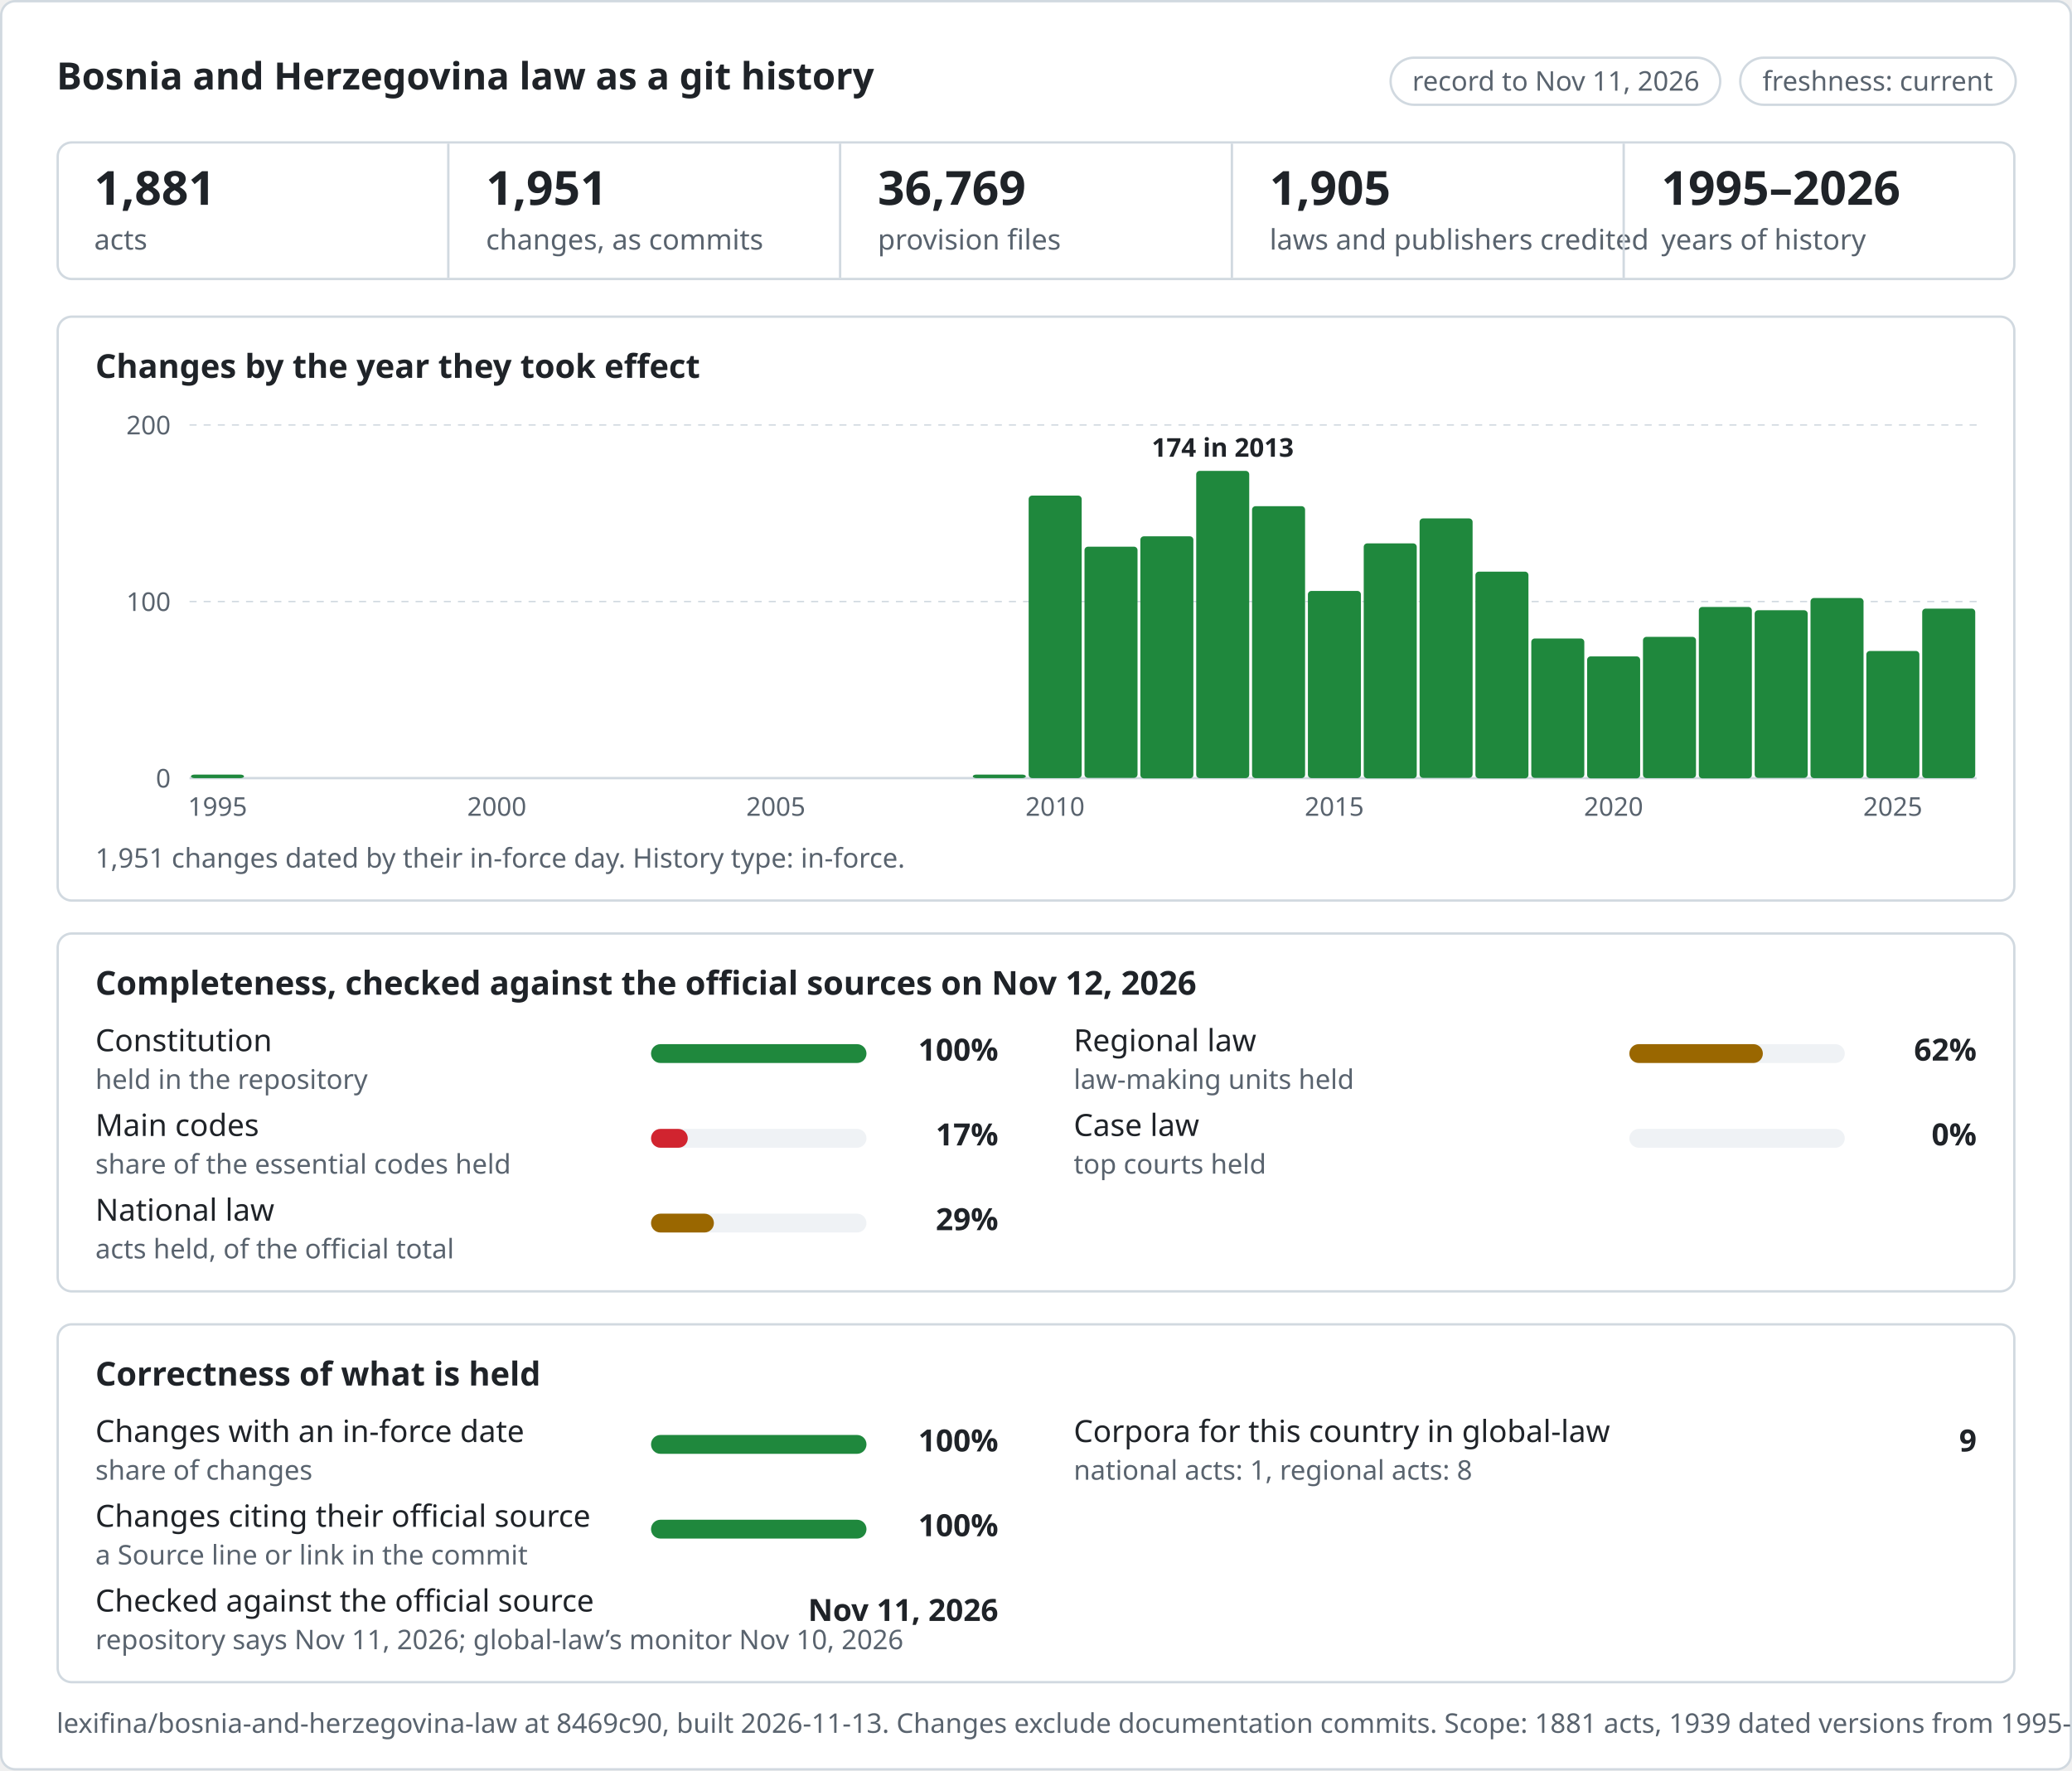
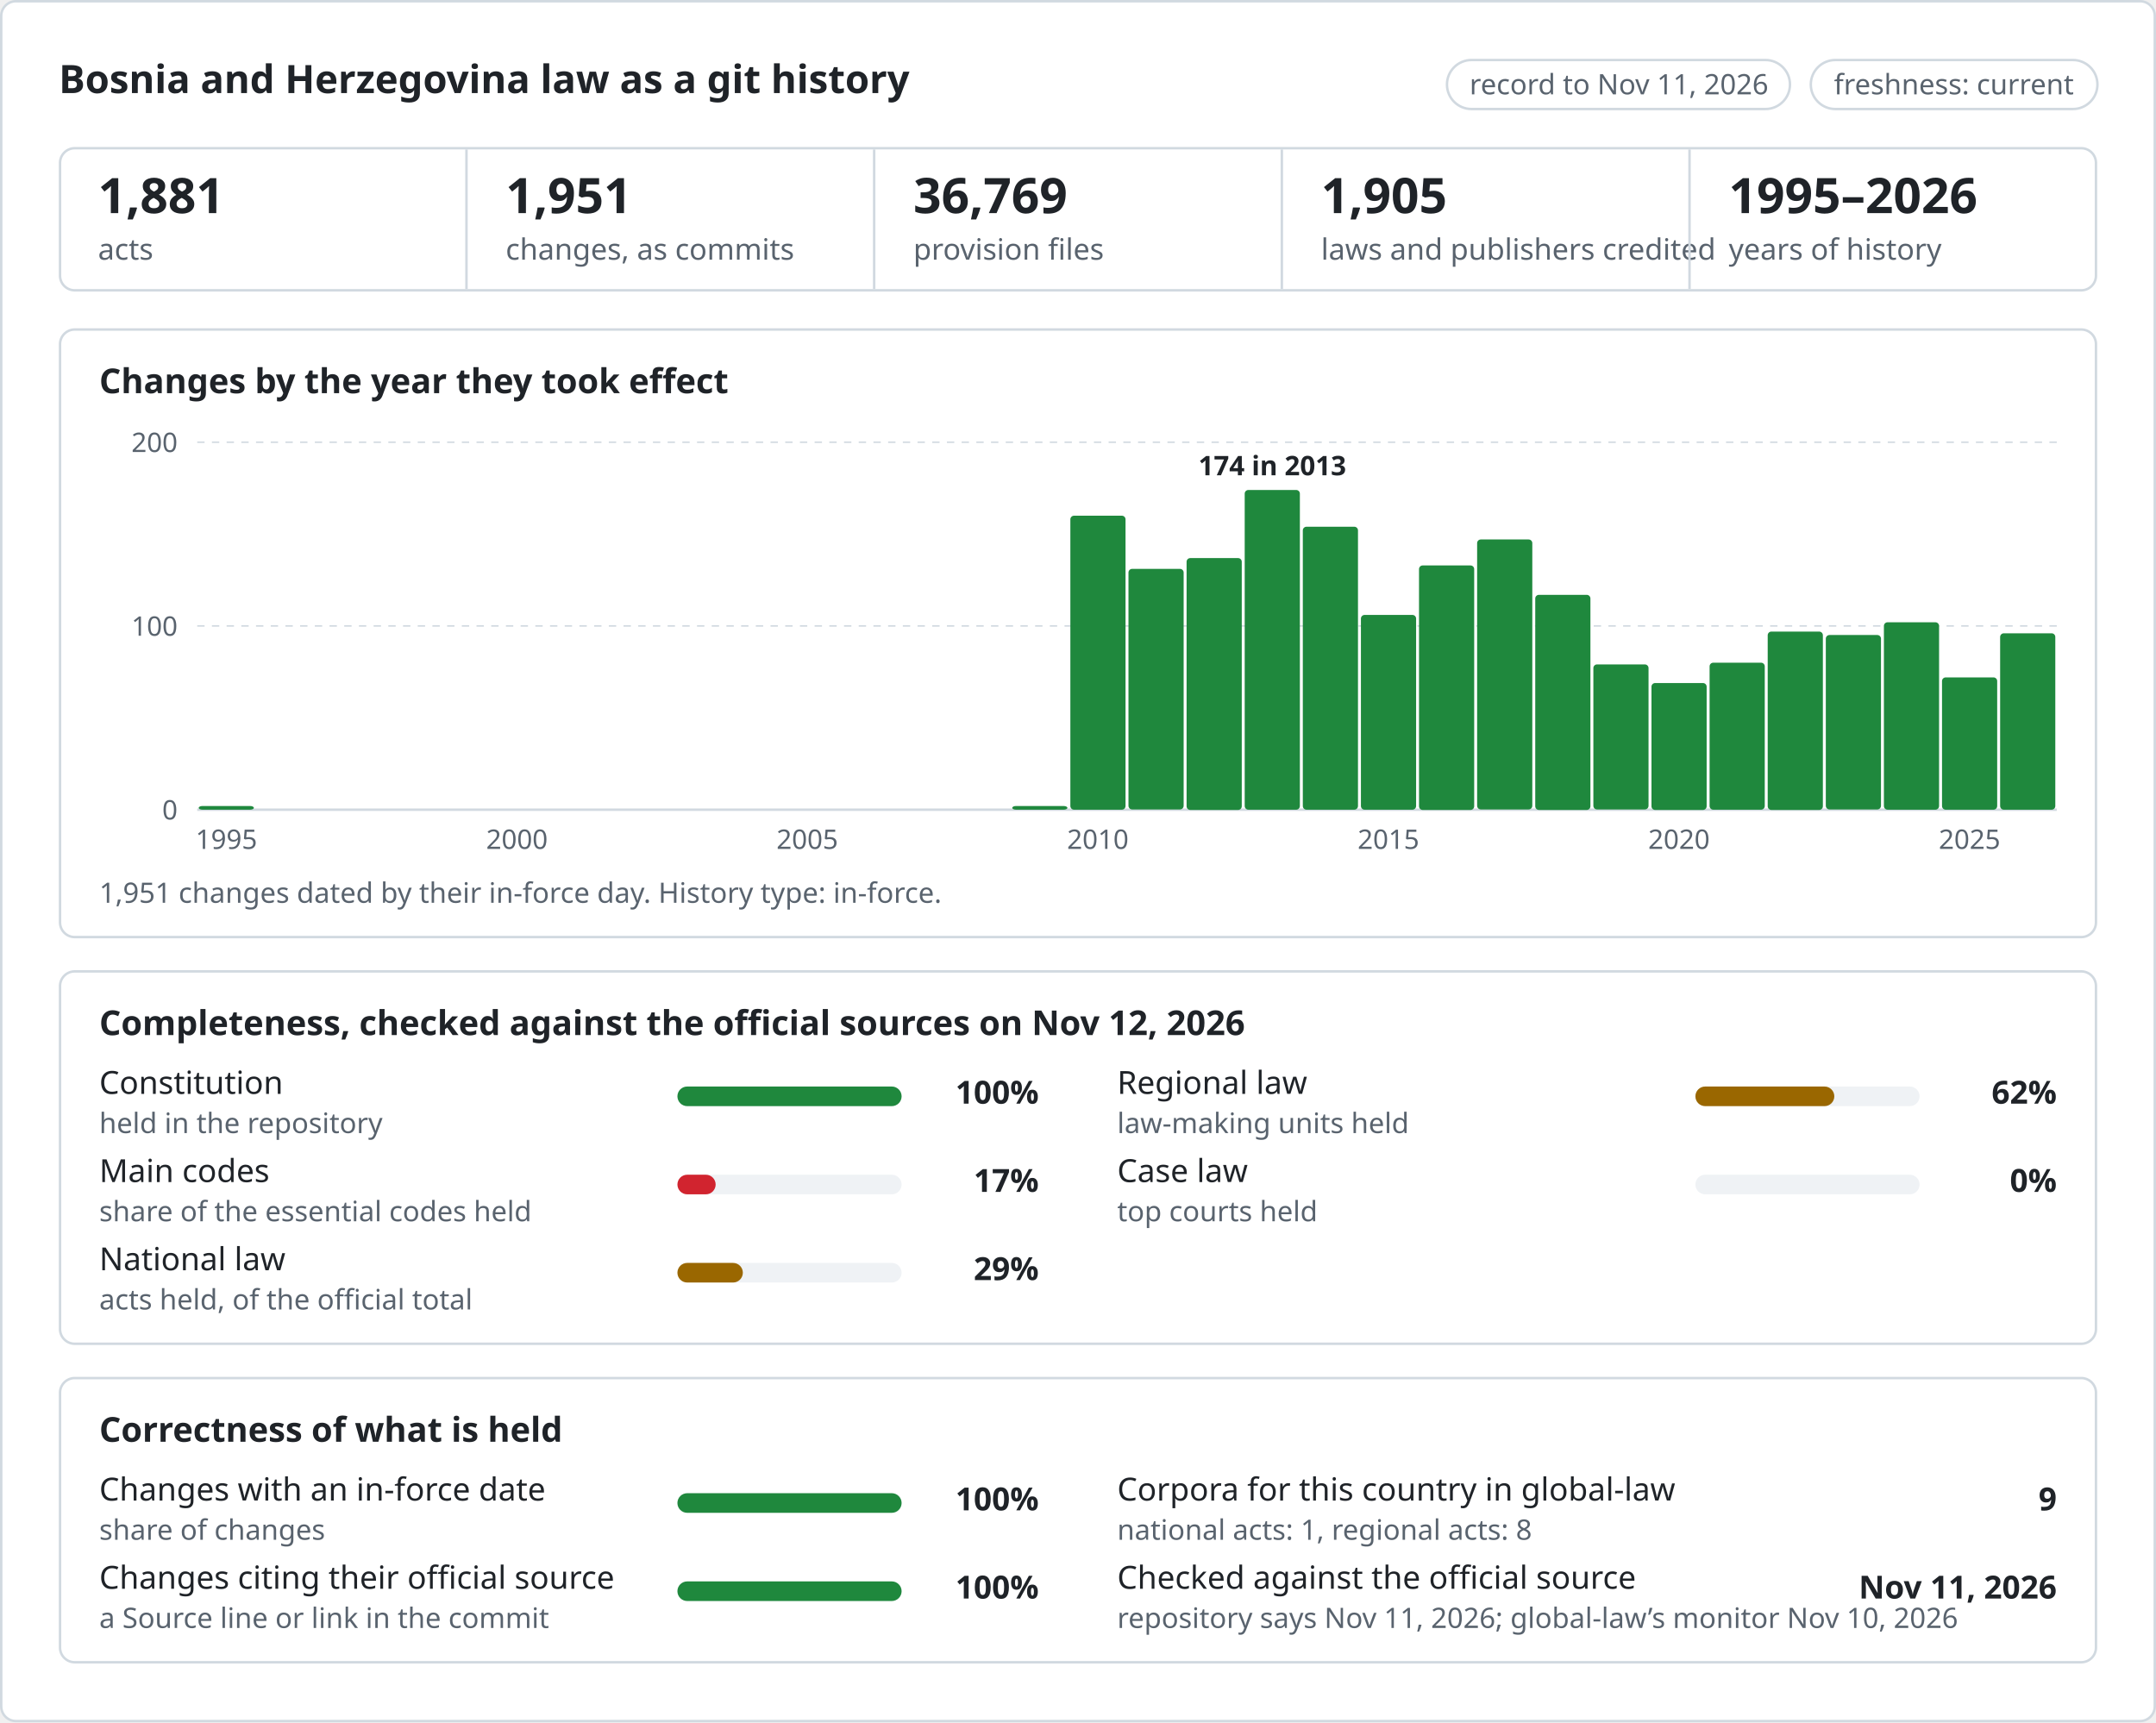
- <svg xmlns="http://www.w3.org/2000/svg" width="880" height="752" viewBox="0 0 880 752" font-family="-apple-system,BlinkMacSystemFont,Segoe UI,Noto Sans,Helvetica,Arial,sans-serif">
-   <rect x="0.5" y="0.5" width="879" height="751" rx="6" fill="#ffffff" stroke="#d1d9e0" />
+ <svg xmlns="http://www.w3.org/2000/svg" width="880" height="703" viewBox="0 0 880 703" font-family="-apple-system,BlinkMacSystemFont,Segoe UI,Noto Sans,Helvetica,Arial,sans-serif">
+   <rect x="0.5" y="0.5" width="879" height="702" rx="6" fill="#ffffff" stroke="#d1d9e0" />
  <text x="24" y="38" font-size="16" font-weight="600" fill="#1f2328">Bosnia and Herzegovina law as a git history</text>
  <rect x="590.6" y="24.5" width="140" height="20" rx="10" fill="none" stroke="#d1d9e0" />
  <text x="660.8" y="38.5" font-size="11.5" font-weight="500" text-anchor="middle" fill="#59636e">record to Nov 11, 2026</text>
  <rect x="739.1" y="24.5" width="117" height="20" rx="10" fill="none" stroke="#d1d9e0" />
  <text x="797.5" y="38.5" font-size="11.5" font-weight="500" text-anchor="middle" fill="#59636e">freshness: current</text>
  <rect x="24.5" y="60.5" width="831" height="58" rx="6" fill="#ffffff" stroke="#d1d9e0" />
  <text x="40.0" y="87" font-size="20" font-weight="600" fill="#1f2328">1,881</text>
  <text x="40.0" y="106" font-size="12" fill="#59636e">acts</text>
  <line x1="190.4" y1="61" x2="190.4" y2="118" stroke="#d1d9e0" />
  <text x="206.4" y="87" font-size="20" font-weight="600" fill="#1f2328">1,951</text>
  <text x="206.4" y="106" font-size="12" fill="#59636e">changes, as commits</text>
  <line x1="356.8" y1="61" x2="356.8" y2="118" stroke="#d1d9e0" />
  <text x="372.8" y="87" font-size="20" font-weight="600" fill="#1f2328">36,769</text>
  <text x="372.8" y="106" font-size="12" fill="#59636e">provision files</text>
  <line x1="523.2" y1="61" x2="523.2" y2="118" stroke="#d1d9e0" />
  <text x="539.2" y="87" font-size="20" font-weight="600" fill="#1f2328">1,905</text>
  <text x="539.2" y="106" font-size="12" fill="#59636e" textLength="142" lengthAdjust="spacingAndGlyphs">laws and publishers credited</text>
  <line x1="689.6" y1="61" x2="689.6" y2="118" stroke="#d1d9e0" />
  <text x="705.6" y="87" font-size="20" font-weight="600" fill="#1f2328">1995–2026</text>
  <text x="705.6" y="106" font-size="12" fill="#59636e">years of history</text>
  <rect x="24.5" y="134.5" width="831" height="248" rx="6" fill="#ffffff" stroke="#d1d9e0" />
  <text x="40.5" y="160.5" font-size="14" font-weight="600" fill="#1f2328">Changes by the year they took effect</text>
  <line x1="80.5" y1="330.5" x2="839.5" y2="330.5" stroke="#d1d9e0" stroke-width="1" />
  <text x="72.5" y="334.5" font-size="11" text-anchor="end" fill="#59636e">0</text>
  <line x1="80.5" y1="255.5" x2="839.5" y2="255.5" stroke="#d1d9e0" stroke-width="0.6" stroke-dasharray="3 3" />
  <text x="72.5" y="259.5" font-size="11" text-anchor="end" fill="#59636e">100</text>
  <line x1="80.5" y1="180.5" x2="839.5" y2="180.5" stroke="#d1d9e0" stroke-width="0.6" stroke-dasharray="3 3" />
  <text x="72.5" y="184.5" font-size="11" text-anchor="end" fill="#59636e">200</text>
  <rect x="81.10" y="329.0" width="22.52" height="1.5" rx="1.5" fill="#1f883d" />
  <text x="92.4" y="346.5" font-size="11" text-anchor="middle" fill="#59636e">1995</text>
  <text x="211.0" y="346.5" font-size="11" text-anchor="middle" fill="#59636e">2000</text>
  <text x="329.5" y="346.5" font-size="11" text-anchor="middle" fill="#59636e">2005</text>
  <rect x="413.16" y="329.0" width="22.52" height="1.5" rx="1.5" fill="#1f883d" />
  <rect x="436.88" y="210.5" width="22.52" height="120.0" rx="1.5" fill="#1f883d" />
  <text x="448.1" y="346.5" font-size="11" text-anchor="middle" fill="#59636e">2010</text>
  <rect x="460.60" y="232.2" width="22.52" height="98.2" rx="1.5" fill="#1f883d" />
  <rect x="484.32" y="227.8" width="22.52" height="102.8" rx="1.5" fill="#1f883d" />
  <rect x="508.04" y="200.0" width="22.52" height="130.5" rx="1.5" fill="#1f883d" />
  <text x="519.3" y="194.0" font-size="11" font-weight="600" text-anchor="middle" fill="#1f2328">174 in 2013</text>
  <rect x="531.76" y="215.0" width="22.52" height="115.5" rx="1.5" fill="#1f883d" />
  <rect x="555.48" y="251.0" width="22.52" height="79.5" rx="1.5" fill="#1f883d" />
  <text x="566.7" y="346.5" font-size="11" text-anchor="middle" fill="#59636e">2015</text>
  <rect x="579.19" y="230.8" width="22.52" height="99.8" rx="1.5" fill="#1f883d" />
  <rect x="602.91" y="220.2" width="22.52" height="110.2" rx="1.5" fill="#1f883d" />
  <rect x="626.63" y="242.8" width="22.52" height="87.8" rx="1.5" fill="#1f883d" />
  <rect x="650.35" y="271.2" width="22.52" height="59.2" rx="1.5" fill="#1f883d" />
  <rect x="674.07" y="278.8" width="22.52" height="51.8" rx="1.5" fill="#1f883d" />
  <text x="685.3" y="346.5" font-size="11" text-anchor="middle" fill="#59636e">2020</text>
  <rect x="697.79" y="270.5" width="22.52" height="60.0" rx="1.5" fill="#1f883d" />
  <rect x="721.51" y="257.8" width="22.52" height="72.8" rx="1.5" fill="#1f883d" />
  <rect x="745.23" y="259.2" width="22.52" height="71.2" rx="1.5" fill="#1f883d" />
  <rect x="768.94" y="254.0" width="22.52" height="76.5" rx="1.5" fill="#1f883d" />
  <rect x="792.66" y="276.5" width="22.52" height="54.0" rx="1.5" fill="#1f883d" />
  <text x="803.9" y="346.5" font-size="11" text-anchor="middle" fill="#59636e">2025</text>
  <rect x="816.38" y="258.5" width="22.52" height="72.0" rx="1.5" fill="#1f883d" />
  <text x="40.5" y="368.5" font-size="11.5" fill="#59636e">1,951 changes dated by their in-force day. History type: in-force.</text>
  <rect x="24.5" y="396.5" width="831" height="152" rx="6" fill="#ffffff" stroke="#d1d9e0" />
  <text x="40.5" y="422.5" font-size="14" font-weight="600" fill="#1f2328">Completeness, checked against the official sources on Nov 12, 2026</text>
  <text x="40.5" y="446.5" font-size="13" fill="#1f2328">Constitution</text>
  <text x="40.5" y="462.5" font-size="11.5" fill="#59636e">held in the repository</text>
  <g>
    <rect x="276.5" y="443.5" width="91.5" height="8" rx="4" fill="#eff2f5" />
    <rect x="276.5" y="443.5" width="91.5" height="8" rx="4" fill="#1f883d" />
  </g>
  <text x="424.0" y="450.5" font-size="13" font-weight="600" text-anchor="end" fill="#1f2328">100%</text>
  <text x="40.5" y="482.5" font-size="13" fill="#1f2328">Main codes</text>
  <text x="40.5" y="498.5" font-size="11.5" fill="#59636e">share of the essential codes held</text>
  <g>
    <rect x="276.5" y="479.5" width="91.5" height="8" rx="4" fill="#eff2f5" />
    <rect x="276.5" y="479.5" width="15.6" height="8" rx="4" fill="#d1242f" />
  </g>
  <text x="424.0" y="486.5" font-size="13" font-weight="600" text-anchor="end" fill="#1f2328">17%</text>
  <text x="40.5" y="518.5" font-size="13" fill="#1f2328">National law</text>
  <text x="40.5" y="534.5" font-size="11.5" fill="#59636e">acts held, of the official total</text>
  <g>
    <rect x="276.5" y="515.5" width="91.5" height="8" rx="4" fill="#eff2f5" />
    <rect x="276.5" y="515.5" width="26.7" height="8" rx="4" fill="#9a6700" />
  </g>
  <text x="424.0" y="522.5" font-size="13" font-weight="600" text-anchor="end" fill="#1f2328">29%</text>
  <text x="456.0" y="446.5" font-size="13" fill="#1f2328">Regional law</text>
  <text x="456.0" y="462.5" font-size="11.5" fill="#59636e">law-making units held</text>
  <g>
    <rect x="692.0" y="443.5" width="91.5" height="8" rx="4" fill="#eff2f5" />
    <rect x="692.0" y="443.5" width="56.7" height="8" rx="4" fill="#9a6700" />
  </g>
  <text x="839.5" y="450.5" font-size="13" font-weight="600" text-anchor="end" fill="#1f2328">62%</text>
  <text x="456.0" y="482.5" font-size="13" fill="#1f2328">Case law</text>
  <text x="456.0" y="498.5" font-size="11.5" fill="#59636e">top courts held</text>
  <g>
    <rect x="692.0" y="479.5" width="91.5" height="8" rx="4" fill="#eff2f5" />
  </g>
  <text x="839.5" y="486.5" font-size="13" font-weight="600" text-anchor="end" fill="#1f2328">0%</text>
-   <rect x="24.5" y="562.5" width="831" height="152" rx="6" fill="#ffffff" stroke="#d1d9e0" />
+   <rect x="24.5" y="562.5" width="831" height="116" rx="6" fill="#ffffff" stroke="#d1d9e0" />
  <text x="40.5" y="588.5" font-size="14" font-weight="600" fill="#1f2328">Correctness of what is held</text>
  <text x="40.5" y="612.5" font-size="13" fill="#1f2328">Changes with an in-force date</text>
  <text x="40.5" y="628.5" font-size="11.5" fill="#59636e">share of changes</text>
  <g>
    <rect x="276.5" y="609.5" width="91.5" height="8" rx="4" fill="#eff2f5" />
    <rect x="276.5" y="609.5" width="91.5" height="8" rx="4" fill="#1f883d" />
  </g>
  <text x="424.0" y="616.5" font-size="13" font-weight="600" text-anchor="end" fill="#1f2328">100%</text>
  <text x="40.5" y="648.5" font-size="13" fill="#1f2328">Changes citing their official source</text>
  <text x="40.5" y="664.5" font-size="11.5" fill="#59636e">a Source line or link in the commit</text>
  <g>
    <rect x="276.5" y="645.5" width="91.5" height="8" rx="4" fill="#eff2f5" />
    <rect x="276.5" y="645.5" width="91.5" height="8" rx="4" fill="#1f883d" />
  </g>
  <text x="424.0" y="652.5" font-size="13" font-weight="600" text-anchor="end" fill="#1f2328">100%</text>
-   <text x="40.5" y="684.5" font-size="13" fill="#1f2328">Checked against the official source</text>
-   <text x="40.5" y="700.5" font-size="11.5" fill="#59636e">repository says Nov 11, 2026; global-law’s monitor Nov 10, 2026</text>
-   <text x="424.0" y="688.5" font-size="13" font-weight="600" text-anchor="end" fill="#1f2328">Nov 11, 2026</text>
  <text x="456.0" y="612.5" font-size="13" fill="#1f2328">Corpora for this country in global-law</text>
  <text x="456.0" y="628.5" font-size="11.5" fill="#59636e">national acts: 1, regional acts: 8</text>
  <text x="839.5" y="616.5" font-size="13" font-weight="600" text-anchor="end" fill="#1f2328">9</text>
-   <text x="24" y="736" font-size="11.5" fill="#59636e" textLength="832" lengthAdjust="spacingAndGlyphs">lexifina/bosnia-and-herzegovina-law at 8469c90, built 2026-11-13. Changes exclude documentation commits. Scope: 1881 acts, 1939 dated versions from 1995-12-14 to 2026-11-03</text>
+   <text x="456.0" y="648.5" font-size="13" fill="#1f2328">Checked against the official source</text>
+   <text x="456.0" y="664.5" font-size="11.5" fill="#59636e">repository says Nov 11, 2026; global-law’s monitor Nov 10, 2026</text>
+   <text x="839.5" y="652.5" font-size="13" font-weight="600" text-anchor="end" fill="#1f2328">Nov 11, 2026</text>
</svg>
